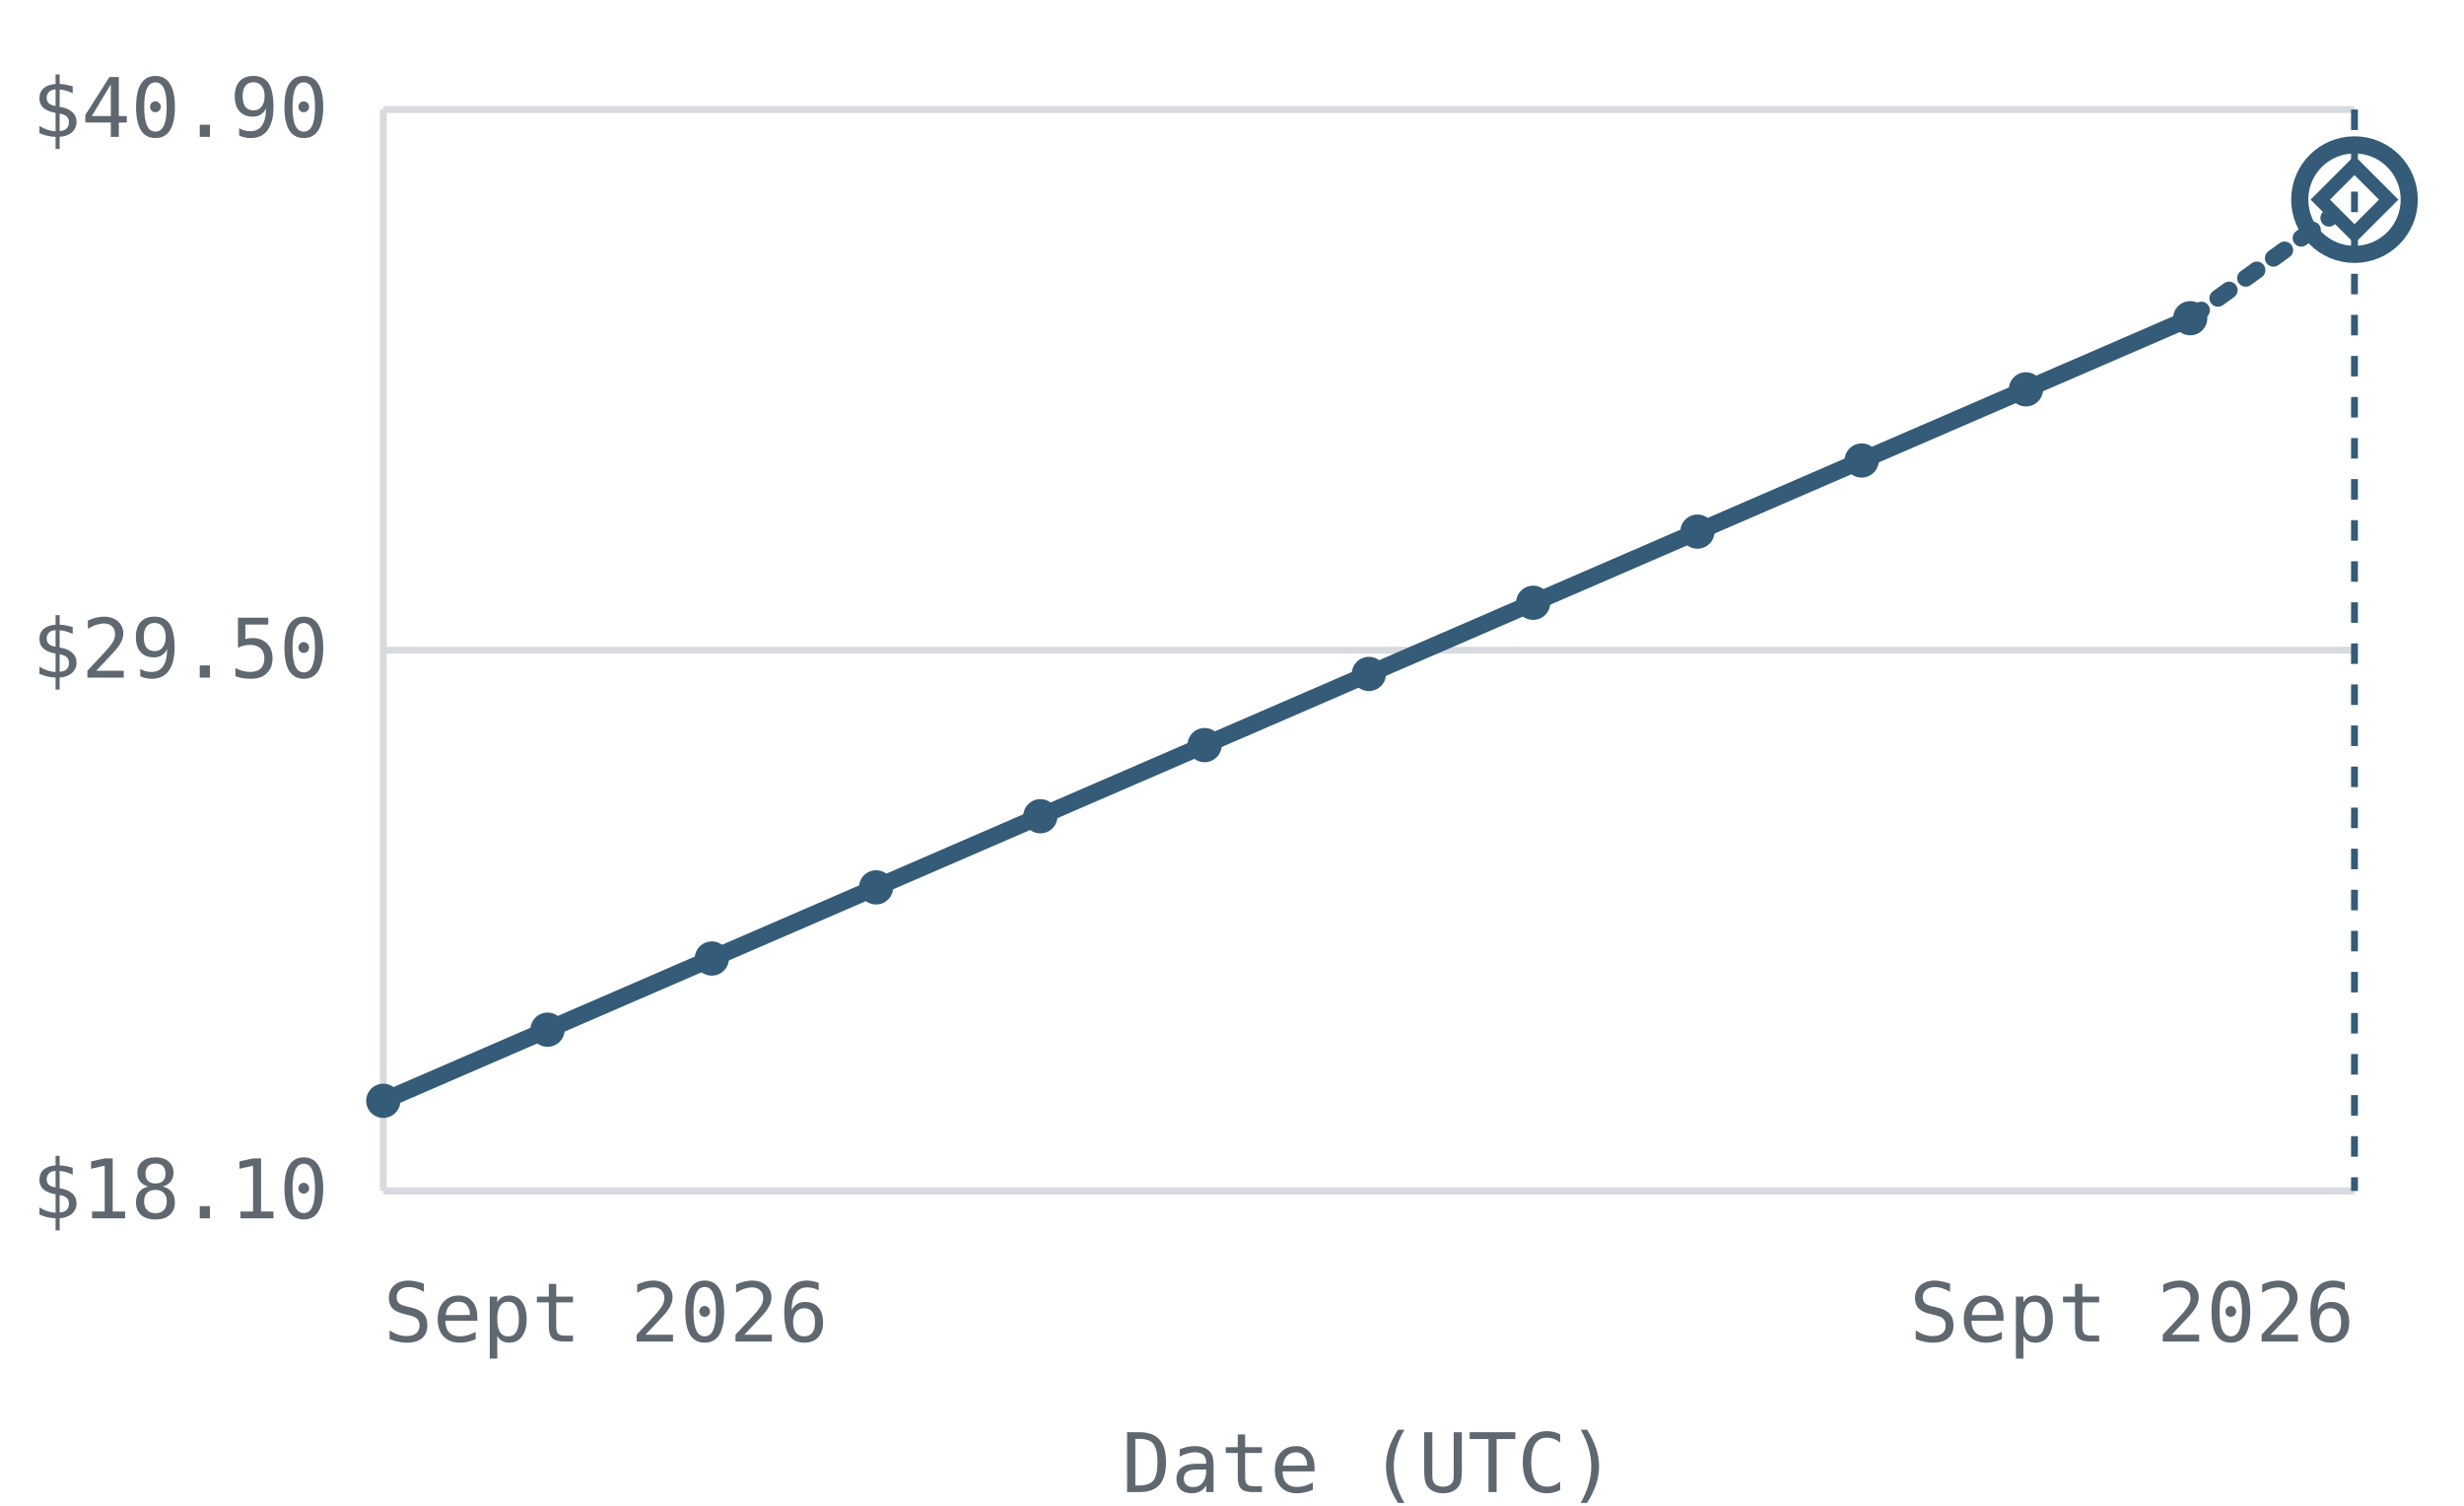
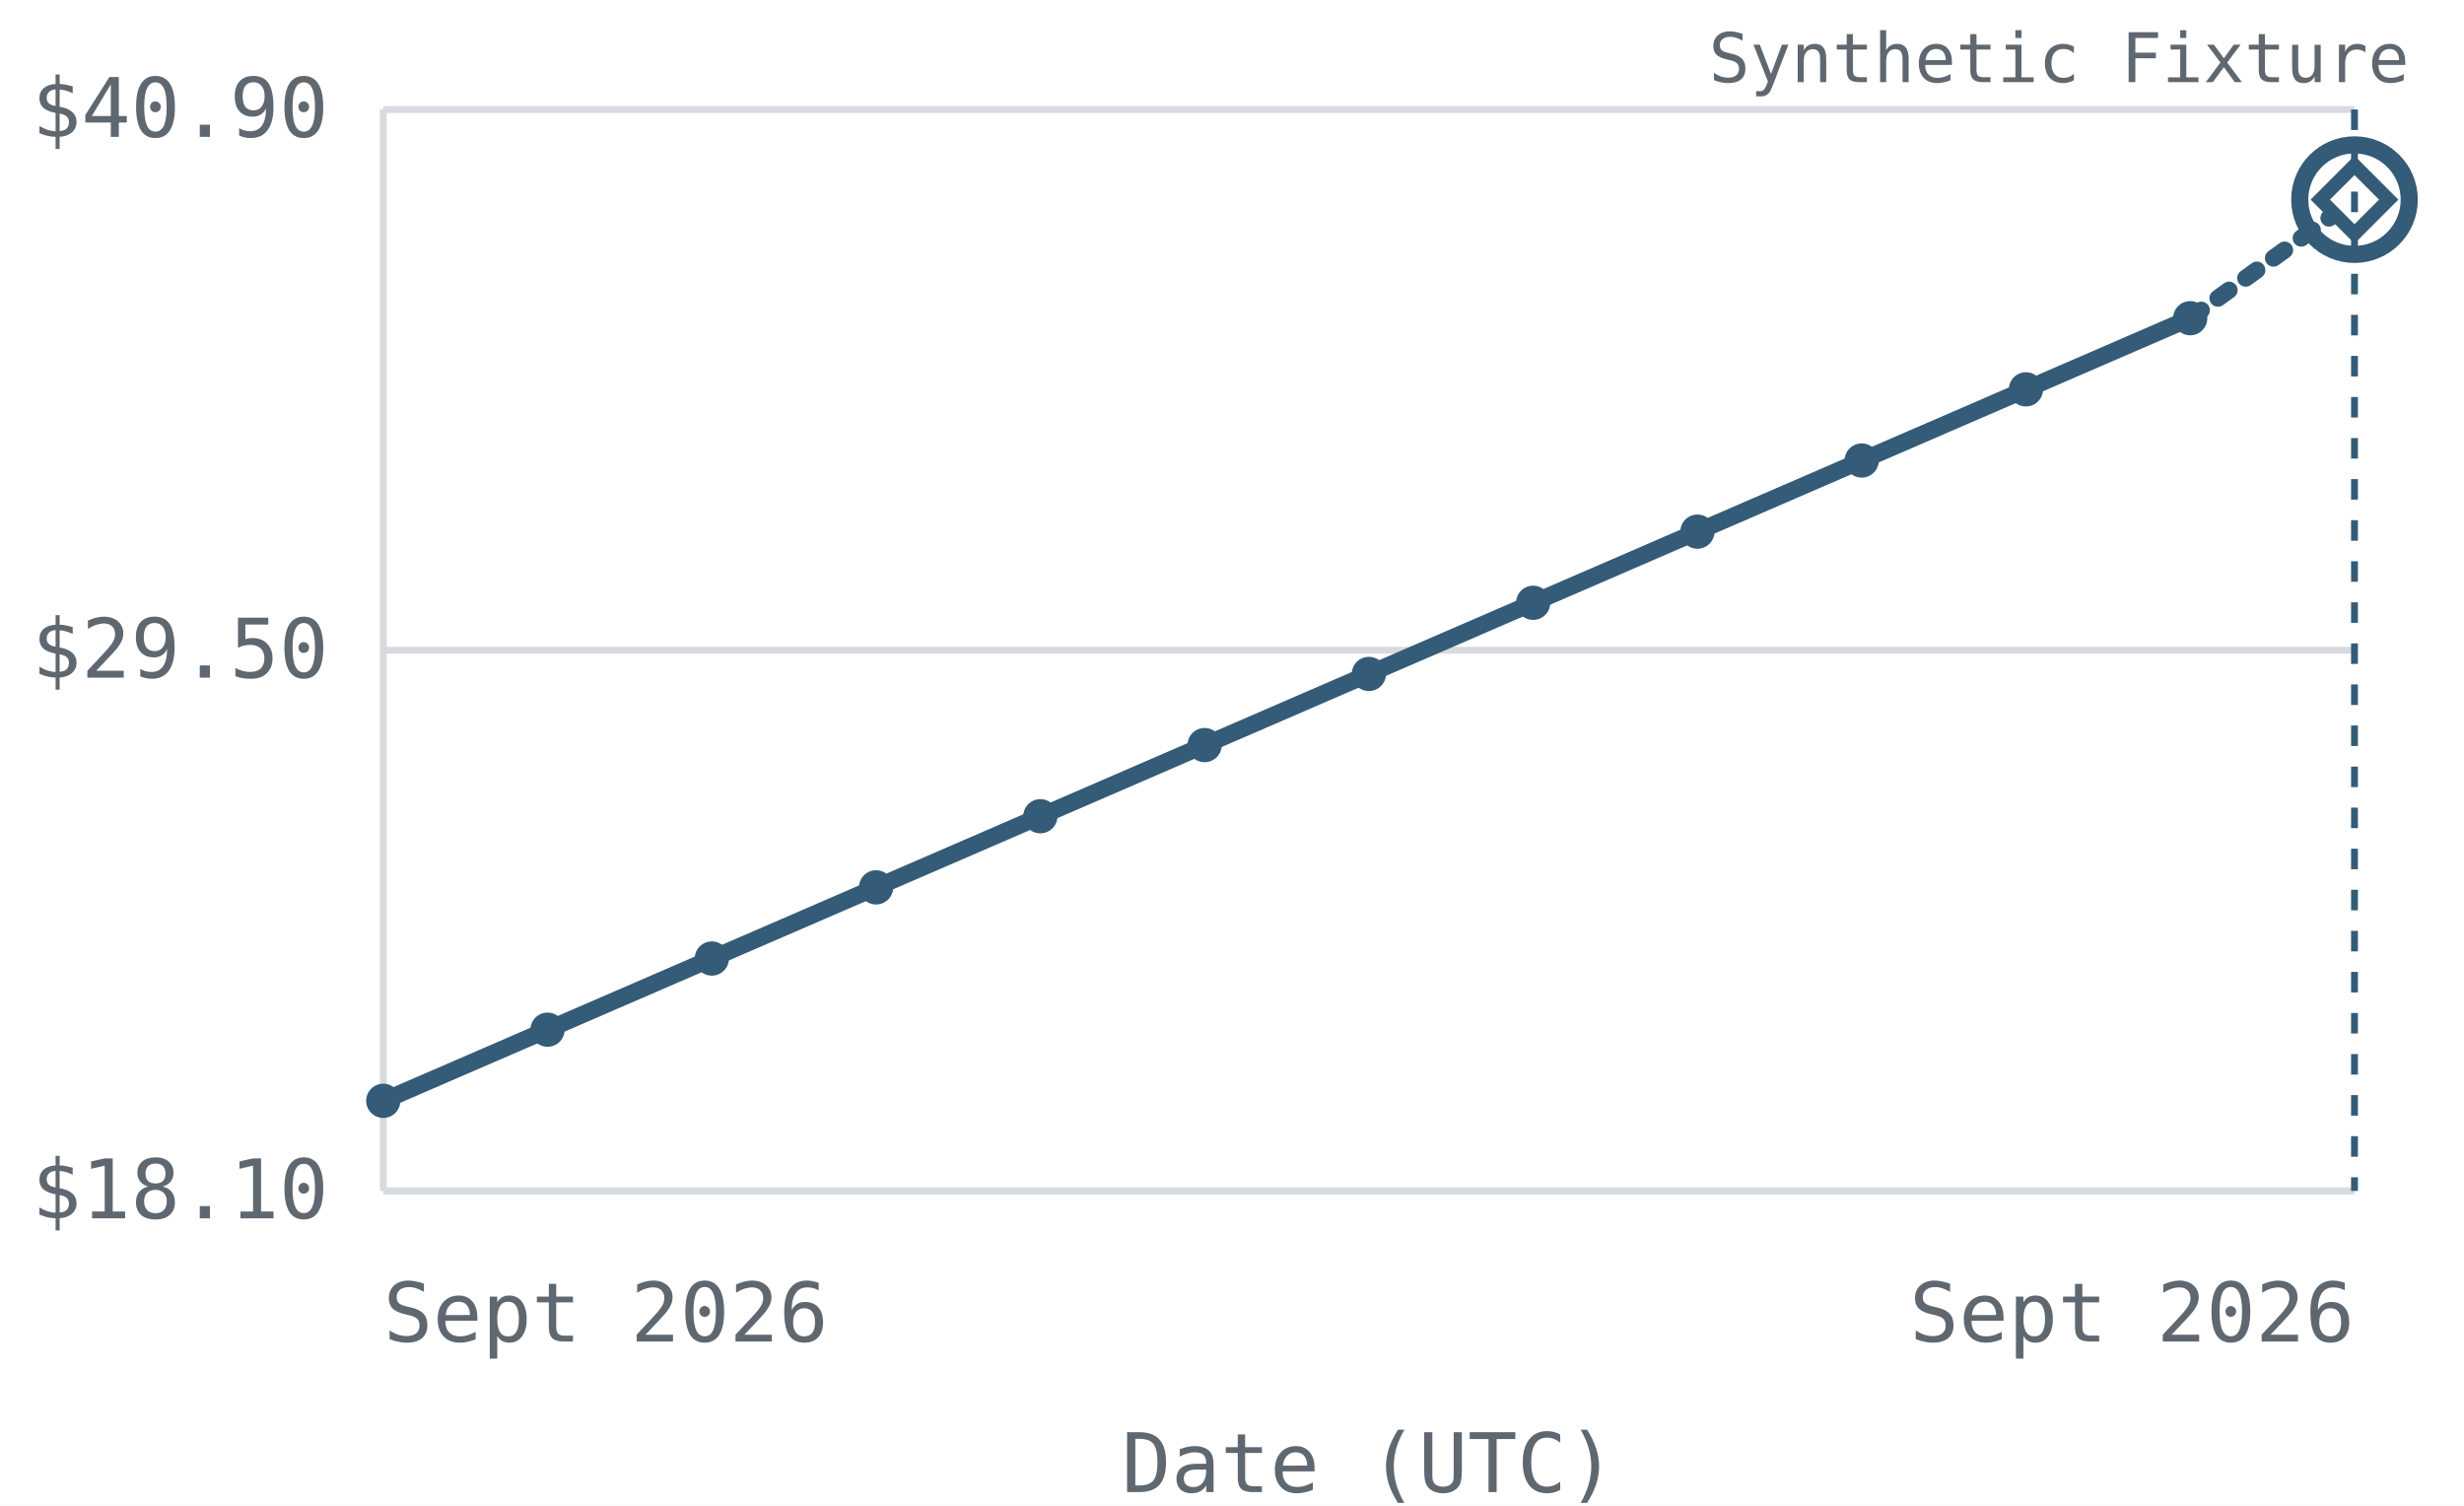
<svg xmlns="http://www.w3.org/2000/svg" width="720" viewBox="0 0 360 220">
  <rect width="360" height="220" fill="#ffffff" />
+   <text x="352" y="12" text-anchor="end" font-size="10" fill="#5f6870">Synthetic Fixture</text>
  <style>
text{font-family:ui-monospace,monospace}
.plot text.axis,.axis{fill:#5f6870;font-size:12px}
.grid{stroke:#d7dade;stroke-width:1}
.axisLine{stroke:#d7dade;stroke-width:1}
.path{stroke:#345b77;stroke-width:2.5;fill:none;stroke-linejoin:round;stroke-linecap:round}
.estimate{stroke-dasharray:6 4}
.recorded{stroke-dasharray:none}
.current{stroke-dasharray:2 3}
- .gapLabel{fill:#5f6870;font-size:11px}
.point{fill:#345b77}
.currentPoint{fill:#ffffff;stroke:#345b77;stroke-width:2}
.crosshair{stroke:#345b77;stroke-width:1;stroke-dasharray:3 3}
.selectedPoint{fill:none;stroke:#345b77;stroke-width:2.5}
</style>
  <g>
    <line class="grid" x1="56" x2="344" y1="16" y2="16" />
    <text class="axis" x="48" y="20" text-anchor="end">$40.90</text>
  </g>
  <g>
    <line class="grid" x1="56" x2="344" y1="95" y2="95" />
    <text class="axis" x="48" y="99" text-anchor="end">$29.50</text>
  </g>
  <g>
    <line class="grid" x1="56" x2="344" y1="174" y2="174" />
    <text class="axis" x="48" y="178" text-anchor="end">$18.10</text>
  </g>
  <line class="axisLine" x1="56" x2="56" y1="16" y2="174" />
  <line class="axisLine" x1="56" x2="344" y1="174" y2="174" />
  <line class="path recorded" x1="56" y1="160.833" x2="80" y2="150.439" />
  <line class="path recorded" x1="80" y1="150.439" x2="104" y2="140.044" />
  <line class="path recorded" x1="104" y1="140.044" x2="128" y2="129.649" />
  <line class="path recorded" x1="128" y1="129.649" x2="152" y2="119.254" />
  <line class="path recorded" x1="152" y1="119.254" x2="176" y2="108.86" />
  <line class="path recorded" x1="176" y1="108.86" x2="200" y2="98.465" />
  <line class="path recorded" x1="200" y1="98.465" x2="224" y2="88.07" />
  <line class="path recorded" x1="224" y1="88.07" x2="248" y2="77.675" />
  <line class="path recorded" x1="248" y1="77.675" x2="272" y2="67.281" />
  <line class="path recorded" x1="272" y1="67.281" x2="296" y2="56.886" />
  <line class="path recorded" x1="296" y1="56.886" x2="320" y2="46.491" />
  <line class="path current" x1="320" y1="46.491" x2="344" y2="29.167" />
  <circle class="point" cx="56" cy="160.833" r="2.5" />
  <circle class="point" cx="80" cy="150.439" r="2.5" />
  <circle class="point" cx="104" cy="140.044" r="2.5" />
  <circle class="point" cx="128" cy="129.649" r="2.5" />
  <circle class="point" cx="152" cy="119.254" r="2.5" />
  <circle class="point" cx="176" cy="108.86" r="2.5" />
  <circle class="point" cx="200" cy="98.465" r="2.5" />
  <circle class="point" cx="224" cy="88.07" r="2.5" />
  <circle class="point" cx="248" cy="77.675" r="2.5" />
  <circle class="point" cx="272" cy="67.281" r="2.5" />
  <circle class="point" cx="296" cy="56.886" r="2.5" />
  <circle class="point" cx="320" cy="46.491" r="2.5" />
  <path class="currentPoint" d="M344 24.167l5 5-5 5-5-5Z" />
  <line class="crosshair" x1="344" x2="344" y1="16" y2="174" />
  <circle class="selectedPoint" cx="344" cy="29.167" r="8" />
  <text class="axis" x="56" y="196">Sept 2026</text>
  <text class="axis" x="344" y="196" text-anchor="end">Sept 2026</text>
  <text class="axis" x="200" y="218" text-anchor="middle">Date (UTC)</text>
</svg>
